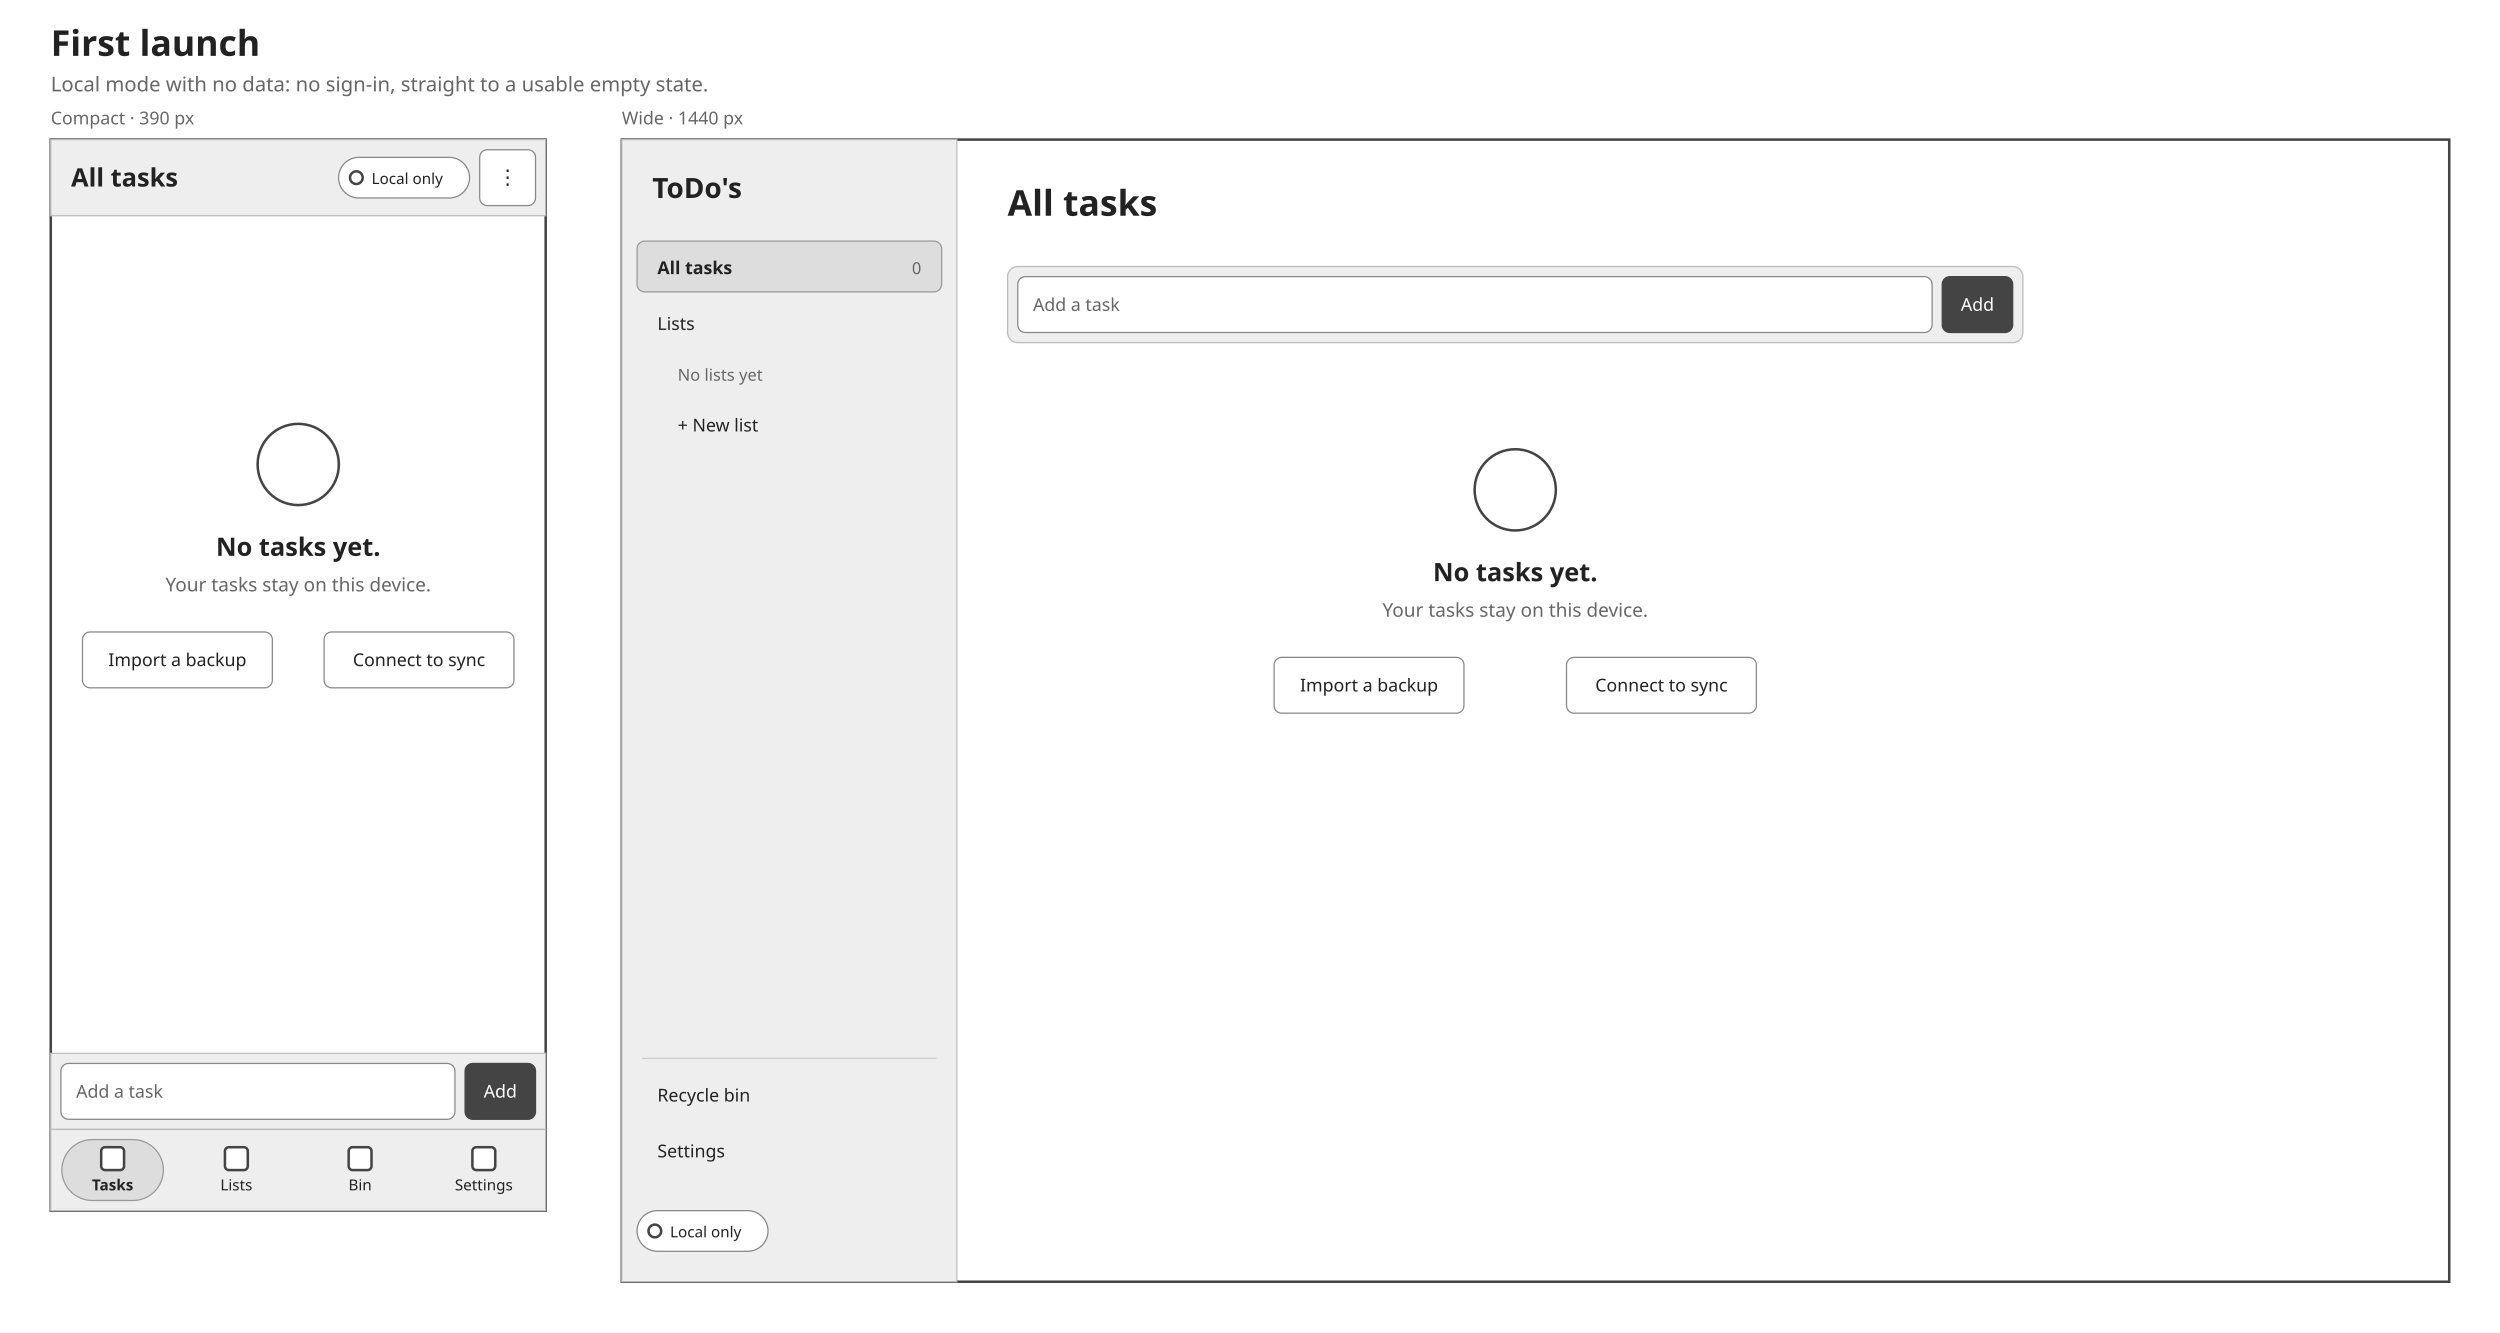
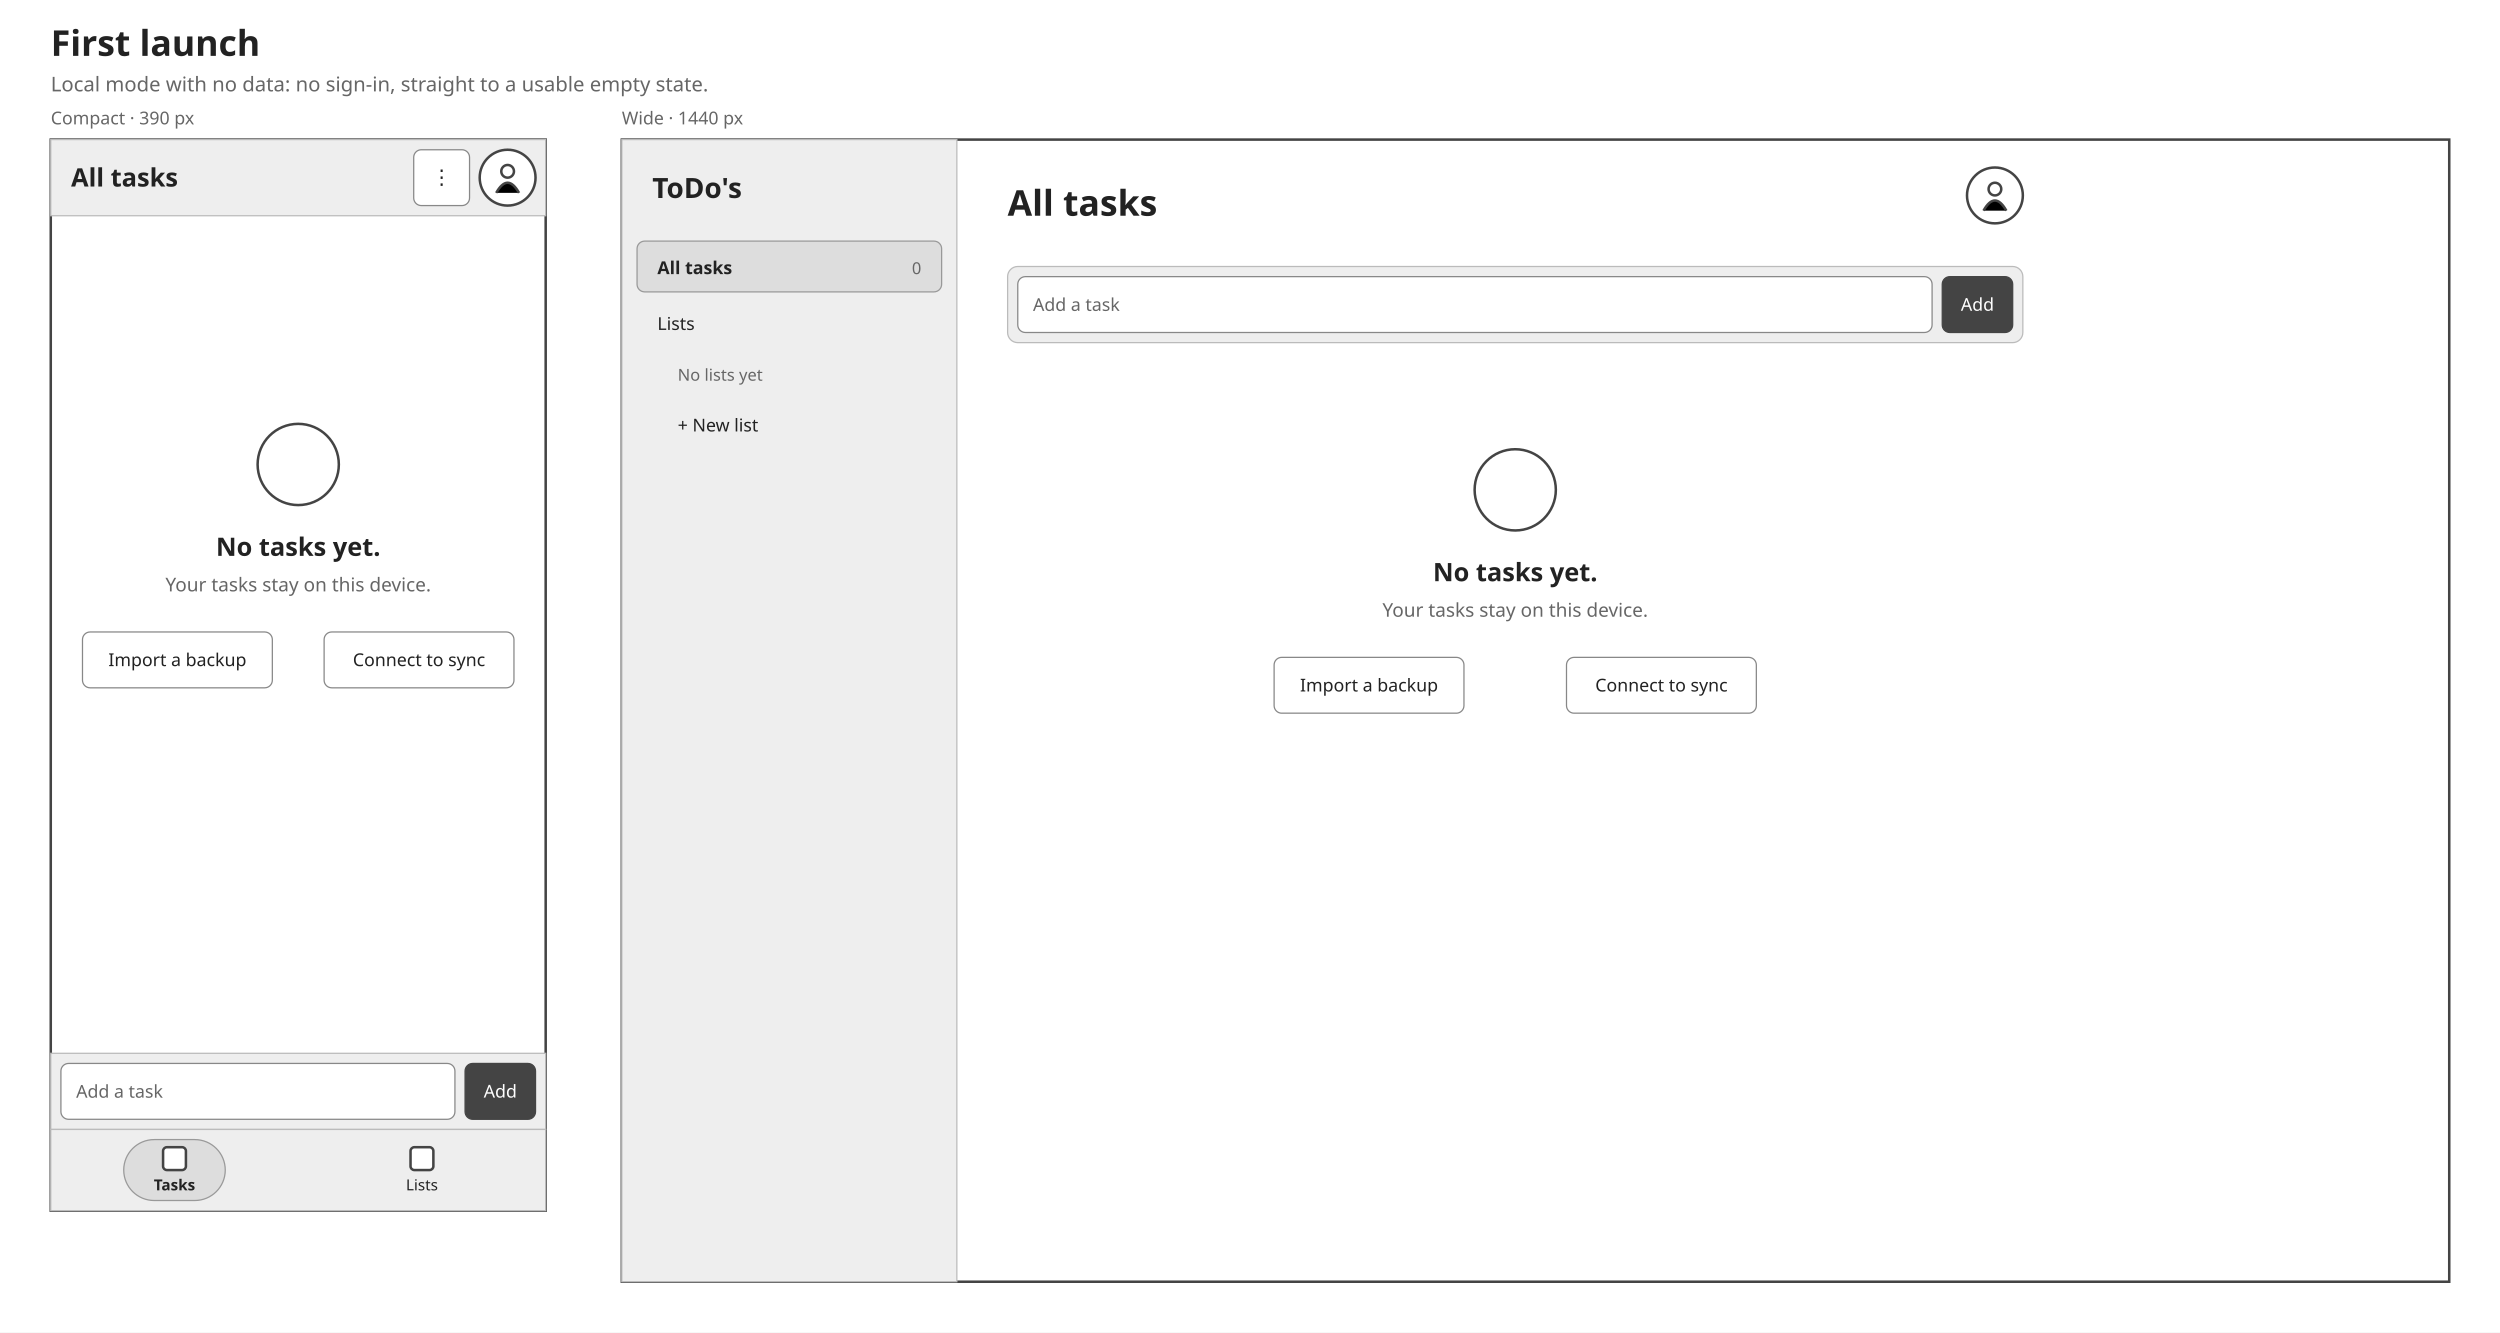
<svg xmlns="http://www.w3.org/2000/svg" width="1970" height="1050" viewBox="0 0 1970 1050">
  <style>
text { font-family: sans-serif; fill: #222222; }
.muted { fill: #666666; }
.on-primary { fill: #ffffff; }
.bold { font-weight: bold; }
rect.frame { fill: #ffffff; stroke: #444444; stroke-width: 2; }
.bar { fill: #eeeeee; stroke: #bbbbbb; }
.box { fill: #f5f5f5; stroke: #bbbbbb; }
.control { fill: #ffffff; stroke: #888888; }
.disabled { fill: #f5f5f5; stroke: #cccccc; }
.primary { fill: #444444; stroke: #444444; }
.selected { fill: #dddddd; stroke: #999999; }
.chip { fill: #eeeeee; stroke: #cccccc; }
.signal { fill: #ffffff; stroke: #222222; stroke-width: 2; }
.scrim { fill: #888888; fill-opacity: 0.5; }
.rule { stroke: #cccccc; }
.drop { stroke: #222222; stroke-width: 3; }
.icon { fill: #ffffff; stroke: #444444; stroke-width: 2; }
.icon-fill { fill: #444444; stroke: #444444; stroke-width: 2; }
.icon-mark { fill: none; stroke: #ffffff; stroke-width: 2; }
.icon-line { stroke: #444444; stroke-width: 2; }
+ .icon-line-open { fill: none; stroke: #444444; stroke-width: 2; stroke-linecap: round; stroke-linejoin: round; }
  </style>
  <rect x="0" y="0" width="1970" height="1050" fill="#ffffff" />
  <text x="40" y="44" font-size="28" class="bold">First launch</text>
  <text x="40" y="72" font-size="16" class="muted">Local mode with no data: no sign-in, straight to a usable empty state.</text>
  <text x="40" y="98" font-size="14" class="muted">Compact · 390 px</text>
  <text x="490" y="98" font-size="14" class="muted">Wide · 1440 px</text>
  <g class="frame" data-width="390" data-height="844" transform="translate(40 110)">
    <rect x="0" y="0" width="390" height="844" rx="0" class="frame" />
    <rect x="0" y="0" width="390" height="60" rx="0" class="bar" />
-     <rect x="338" y="8" width="44" height="44" rx="6" class="control" />
-     <text x="360" y="35" font-size="16" text-anchor="middle">⋮</text>
-     <rect x="226.8" y="14" width="103.2" height="32" rx="16" class="control" />
-     <circle cx="240.8" cy="30" r="5" class="icon" />
-     <text x="252.8" y="35" font-size="12">Local only</text>
+     <circle cx="360" cy="30" r="22" class="icon" />
+     <circle cx="360" cy="25" r="5" class="icon" />
+     <path d="M 351 42 Q 360 26 369 42" class="icon-line" />
+     <rect x="286" y="8" width="44" height="44" rx="6" class="control" />
+     <text x="308" y="35" font-size="16" text-anchor="middle">⋮</text>
    <text x="16" y="37" font-size="20" class="bold">All tasks</text>
    <circle cx="195" cy="256" r="32" class="icon" />
    <text x="195" y="328" font-size="20" class="bold" text-anchor="middle">No tasks yet.</text>
    <text x="195" y="356" font-size="15" class="muted" text-anchor="middle">Your tasks stay on this device.</text>
    <rect x="25" y="388" width="149.6" height="44" rx="6" class="control" />
    <text x="99.8" y="414.9" font-size="14" text-anchor="middle">Import a backup</text>
    <rect x="215.4" y="388" width="149.6" height="44" rx="6" class="control" />
    <text x="290.2" y="414.9" font-size="14" text-anchor="middle">Connect to sync</text>
    <rect x="0" y="720" width="390" height="60" rx="0" class="bar" />
    <rect x="326.48" y="728" width="55.52" height="44" rx="6" class="primary" />
    <text x="354.24" y="754.9" font-size="14" class="on-primary" text-anchor="middle">Add</text>
    <rect x="8" y="728" width="310.48" height="44" rx="6" class="control" />
    <text x="20" y="755" font-size="14" class="muted">Add a task</text>
    <rect x="0" y="780" width="390" height="64" rx="0" class="bar" />
-     <rect x="8.75" y="788" width="80" height="48" rx="24" class="selected" />
-     <rect x="39.75" y="794" width="18" height="18" rx="3" class="icon" />
-     <text x="48.75" y="828" font-size="12" class="bold" text-anchor="middle">Tasks</text>
-     <rect x="137.25" y="794" width="18" height="18" rx="3" class="icon" />
-     <text x="146.25" y="828" font-size="12" text-anchor="middle">Lists</text>
-     <rect x="234.75" y="794" width="18" height="18" rx="3" class="icon" />
-     <text x="243.75" y="828" font-size="12" text-anchor="middle">Bin</text>
-     <rect x="332.25" y="794" width="18" height="18" rx="3" class="icon" />
-     <text x="341.25" y="828" font-size="12" text-anchor="middle">Settings</text>
+     <rect x="57.5" y="788" width="80" height="48" rx="24" class="selected" />
+     <rect x="88.5" y="794" width="18" height="18" rx="3" class="icon" />
+     <text x="97.5" y="828" font-size="12" class="bold" text-anchor="middle">Tasks</text>
+     <rect x="283.5" y="794" width="18" height="18" rx="3" class="icon" />
+     <text x="292.5" y="828" font-size="12" text-anchor="middle">Lists</text>
  </g>
  <g class="frame" data-width="1440" data-height="900" transform="translate(490 110)">
    <rect x="0" y="0" width="1440" height="900" rx="0" class="frame" />
    <rect x="0" y="0" width="264" height="900" rx="0" class="bar" />
    <text x="24" y="46" font-size="22" class="bold">ToDo's</text>
    <rect x="12" y="80" width="240" height="40" rx="6" class="selected" />
    <text x="28" y="106" font-size="14" class="bold">All tasks</text>
    <text x="236" y="106" font-size="13" class="muted" text-anchor="end">0</text>
    <text x="28" y="150" font-size="14">Lists</text>
    <text x="44" y="190" font-size="13" class="muted">No lists yet</text>
    <text x="44" y="230" font-size="14">+ New list</text>
-     <line x1="16" y1="724" x2="248" y2="724" class="rule" />
-     <text x="28" y="758" font-size="14">Recycle bin</text>
-     <text x="28" y="802" font-size="14">Settings</text>
-     <rect x="12" y="844" width="103.2" height="32" rx="16" class="control" />
-     <circle cx="26" cy="860" r="5" class="icon" />
-     <text x="38" y="865" font-size="12">Local only</text>
+     <circle cx="1082" cy="44" r="22" class="icon" />
+     <circle cx="1082" cy="39" r="5" class="icon" />
+     <path d="M 1073 56 Q 1082 40 1091 56" class="icon-line" />
    <text x="304" y="60" font-size="28" class="bold">All tasks</text>
    <rect x="304" y="100" width="800" height="60" rx="8" class="bar" />
    <rect x="1040.48" y="108" width="55.52" height="44" rx="6" class="primary" />
    <text x="1068.24" y="134.9" font-size="14" class="on-primary" text-anchor="middle">Add</text>
    <rect x="312" y="108" width="720.48" height="44" rx="6" class="control" />
    <text x="324" y="135" font-size="14" class="muted">Add a task</text>
    <circle cx="704" cy="276" r="32" class="icon" />
    <text x="704" y="348" font-size="20" class="bold" text-anchor="middle">No tasks yet.</text>
    <text x="704" y="376" font-size="15" class="muted" text-anchor="middle">Your tasks stay on this device.</text>
    <rect x="514" y="408" width="149.6" height="44" rx="6" class="control" />
    <text x="588.8" y="434.9" font-size="14" text-anchor="middle">Import a backup</text>
    <rect x="744.4" y="408" width="149.6" height="44" rx="6" class="control" />
    <text x="819.2" y="434.9" font-size="14" text-anchor="middle">Connect to sync</text>
  </g>
</svg>
